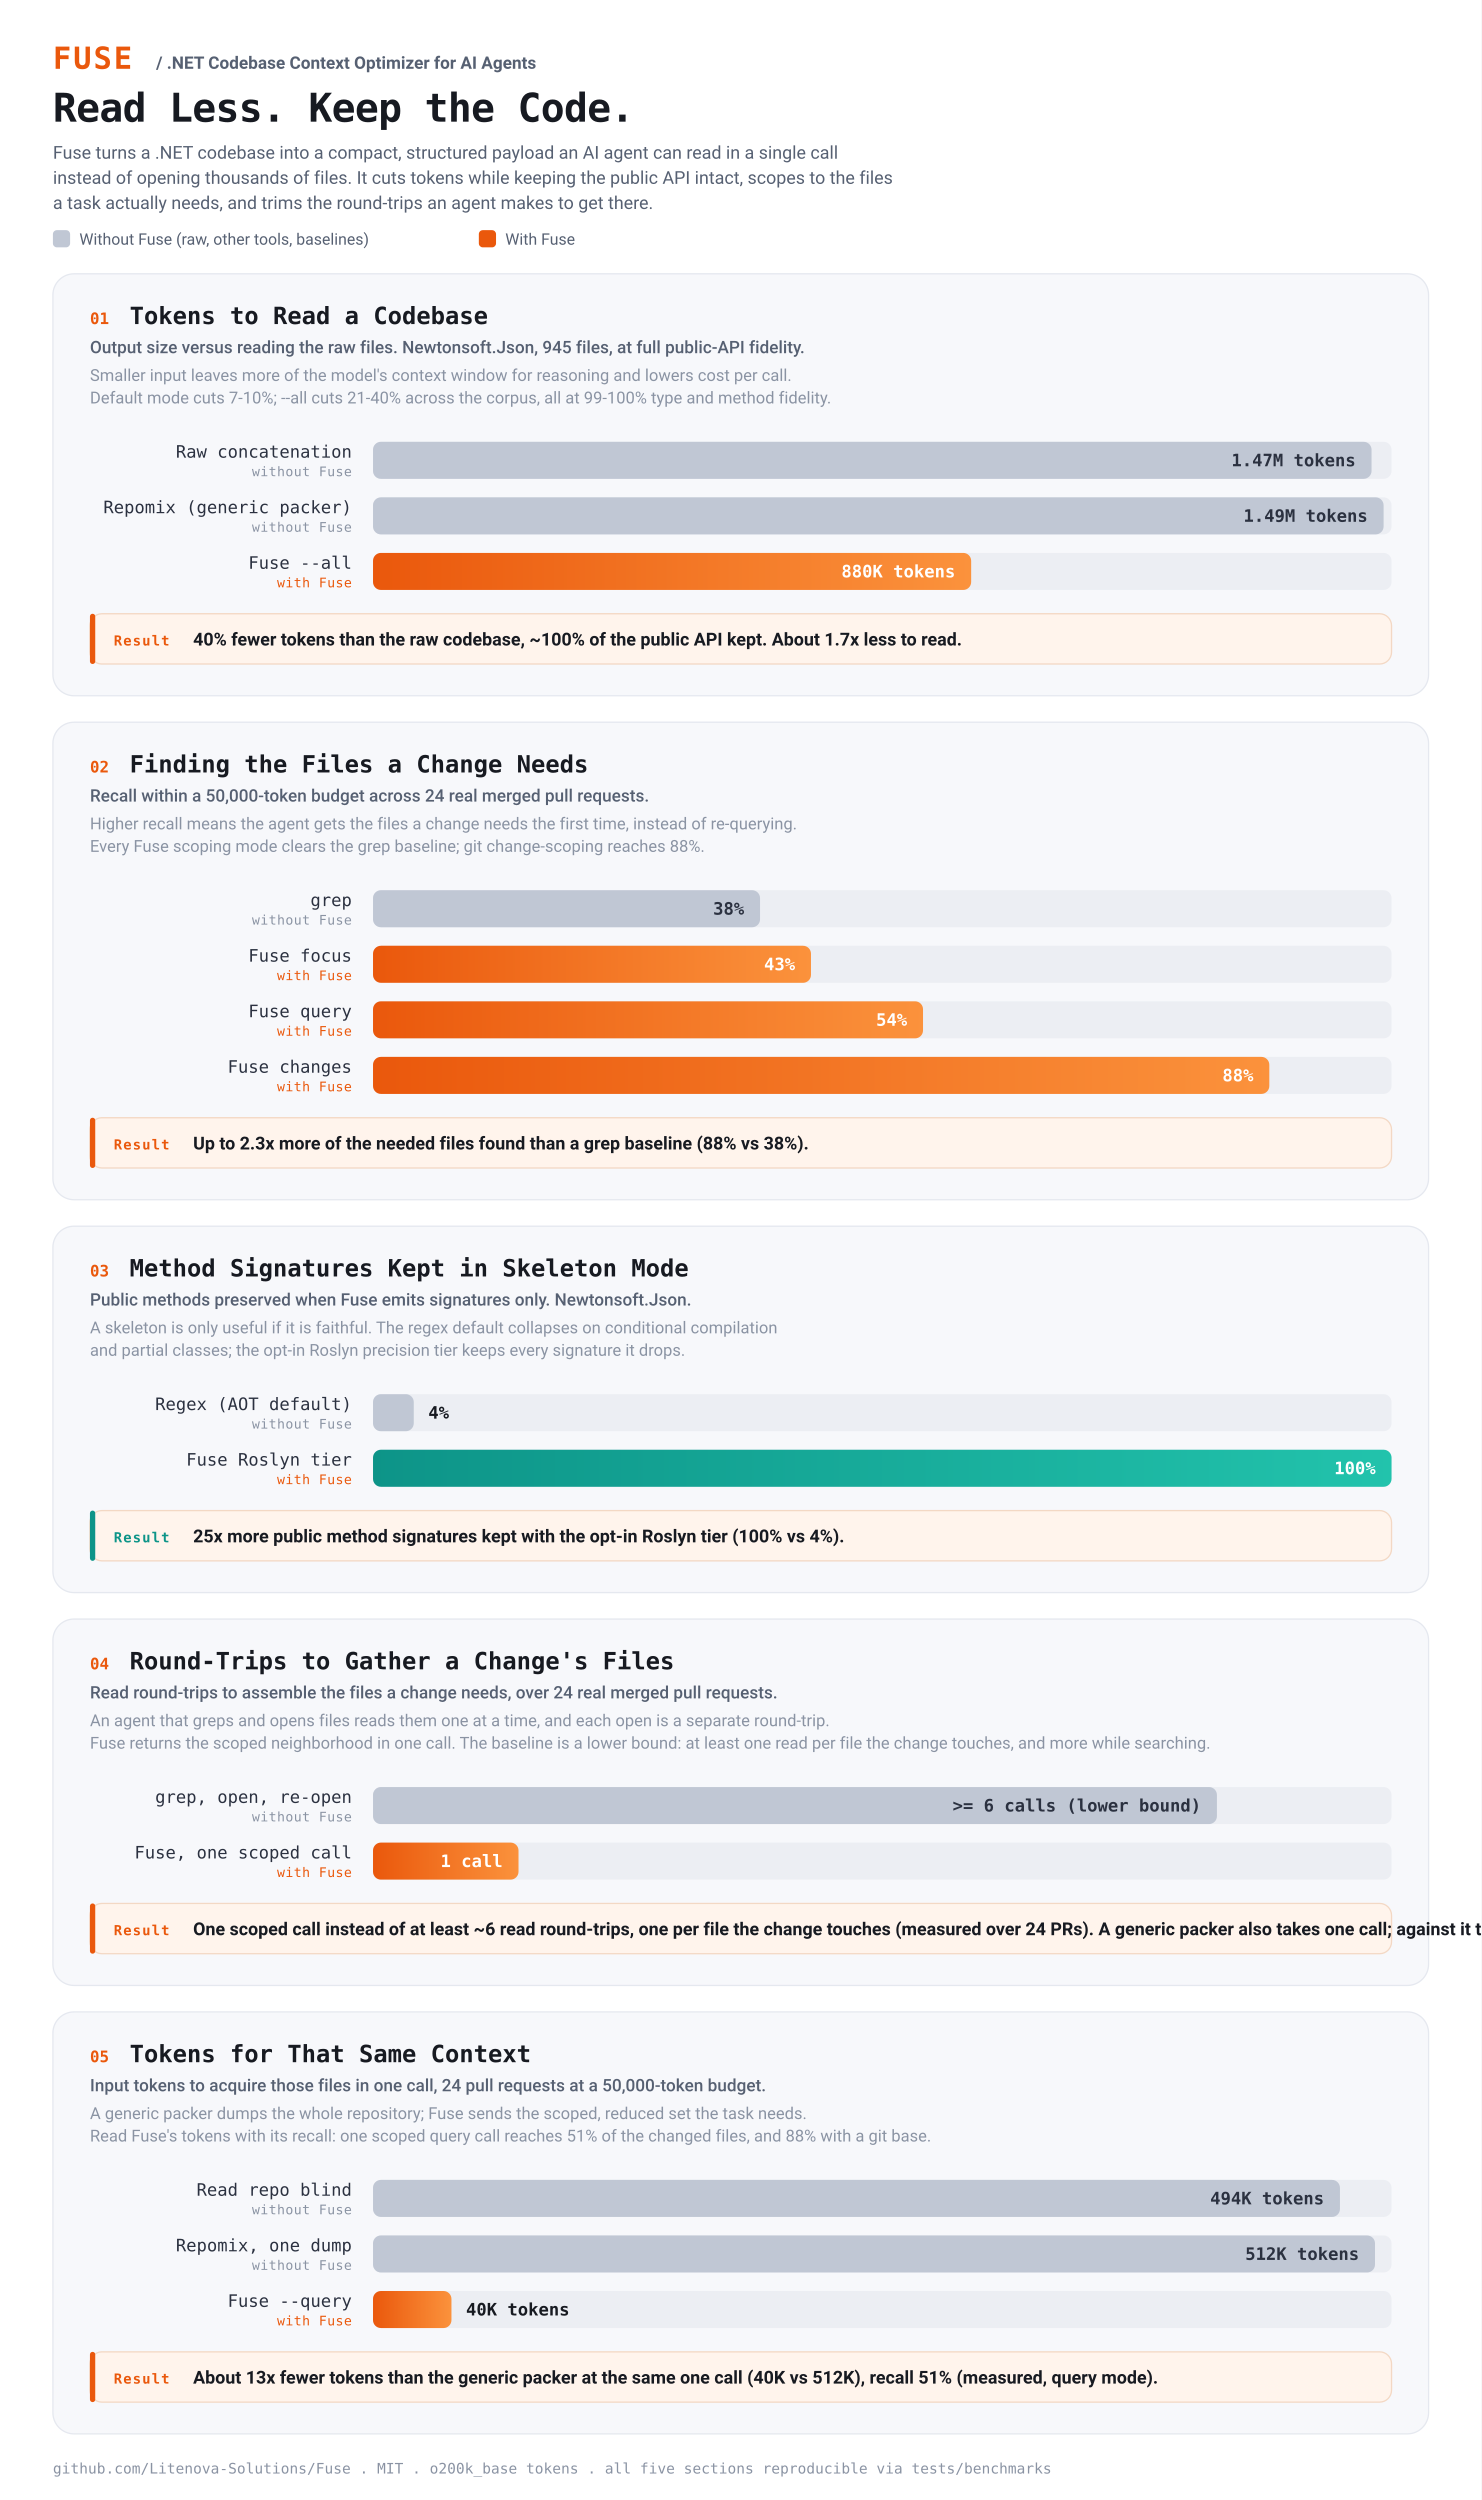
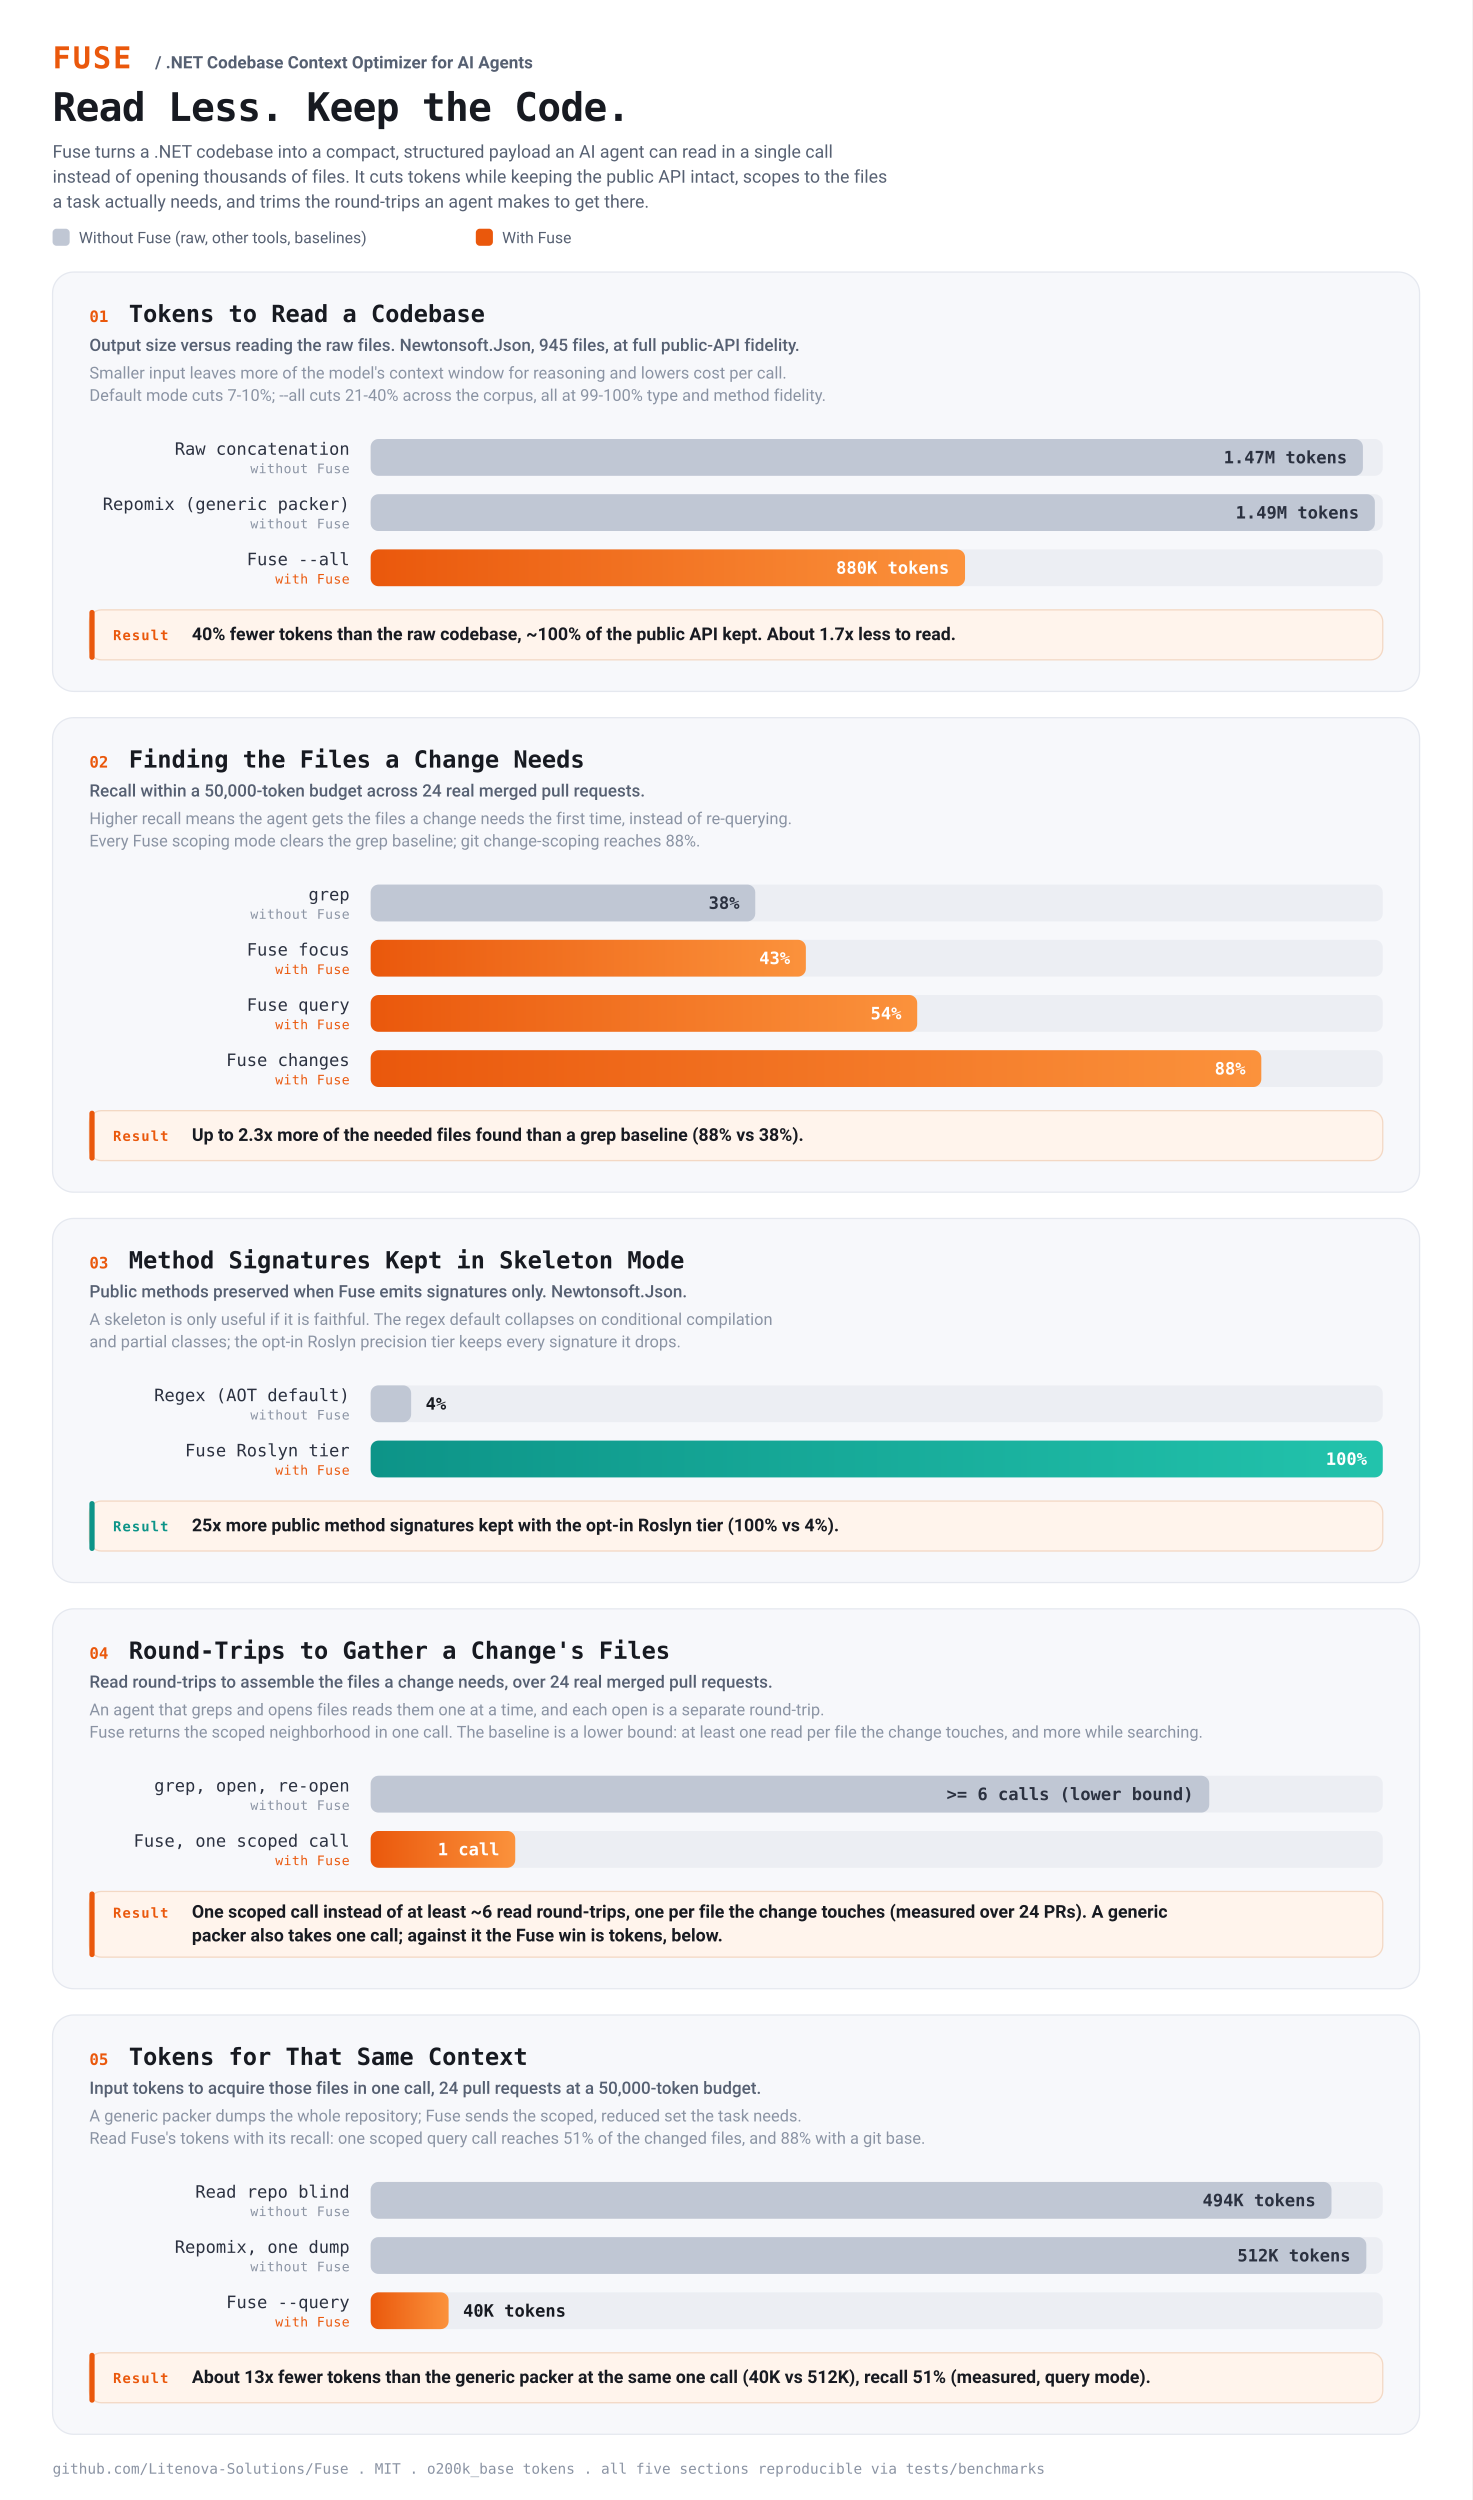
- <svg xmlns="http://www.w3.org/2000/svg" width="1120" height="1890" viewBox="0 0 1120 1890" font-family="system-ui,-apple-system,'Segoe UI',Roboto,sans-serif">
-   <rect x="0" y="0" width="1120" height="1890" fill="#ffffff" />
+ <svg xmlns="http://www.w3.org/2000/svg" width="1120" height="1902" viewBox="0 0 1120 1902" font-family="system-ui,-apple-system,'Segoe UI',Roboto,sans-serif">
+   <rect x="0" y="0" width="1120" height="1902" fill="#ffffff" />
  <text x="40.0" y="52.0" font-family="ui-monospace,'Cascadia Code','SF Mono','JetBrains Mono',Consolas,monospace" font-size="23" fill="#ea580c" text-anchor="start" font-weight="800" letter-spacing="1.5">FUSE</text>
  <text x="118.0" y="52.0" font-family="system-ui,-apple-system,'Segoe UI',Roboto,sans-serif" font-size="13" fill="#566072" text-anchor="start" font-weight="600">/  .NET Codebase Context Optimizer for AI Agents</text>
  <text x="40.0" y="92.0" font-family="ui-monospace,'Cascadia Code','SF Mono','JetBrains Mono',Consolas,monospace" font-size="30" fill="#171a21" text-anchor="start" font-weight="800" letter-spacing="-0.5">Read Less. Keep the Code.</text>
  <text x="40.0" y="120.0" font-family="system-ui,-apple-system,'Segoe UI',Roboto,sans-serif" font-size="13.5" fill="#566072" text-anchor="start" font-weight="400">Fuse turns a .NET codebase into a compact, structured payload an AI agent can read in a single call</text>
  <text x="40.0" y="139.0" font-family="system-ui,-apple-system,'Segoe UI',Roboto,sans-serif" font-size="13.5" fill="#566072" text-anchor="start" font-weight="400">instead of opening thousands of files. It cuts tokens while keeping the public API intact, scopes to the files</text>
  <text x="40.0" y="158.0" font-family="system-ui,-apple-system,'Segoe UI',Roboto,sans-serif" font-size="13.5" fill="#566072" text-anchor="start" font-weight="400">a task actually needs, and trims the round-trips an agent makes to get there.</text>
  <rect x="40.0" y="174.0" width="13.0" height="13.0" rx="3" fill="#c0c7d4" />
  <text x="60.0" y="185.0" font-family="system-ui,-apple-system,'Segoe UI',Roboto,sans-serif" font-size="12" fill="#566072" text-anchor="start" font-weight="400">Without Fuse (raw, other tools, baselines)</text>
  <rect x="362.0" y="174.0" width="13.0" height="13.0" rx="3" fill="#ea580c" />
  <text x="382.0" y="185.0" font-family="system-ui,-apple-system,'Segoe UI',Roboto,sans-serif" font-size="12" fill="#566072" text-anchor="start" font-weight="400">With Fuse</text>
  <rect x="40.0" y="207.0" width="1040.0" height="319.0" rx="16" stroke="#e5e8ef" stroke-width="1" fill="#f7f8fb" />
  <text x="68.0" y="245.0" font-family="ui-monospace,'Cascadia Code','SF Mono','JetBrains Mono',Consolas,monospace" font-size="12" fill="#ea580c" text-anchor="start" font-weight="700">01</text>
  <text x="98.0" y="245.0" font-family="ui-monospace,'Cascadia Code','SF Mono','JetBrains Mono',Consolas,monospace" font-size="18" fill="#171a21" text-anchor="start" font-weight="700">Tokens to Read a Codebase</text>
  <text x="68.0" y="267.0" font-family="system-ui,-apple-system,'Segoe UI',Roboto,sans-serif" font-size="13" fill="#566072" text-anchor="start" font-weight="500">Output size versus reading the raw files. Newtonsoft.Json, 945 files, at full public-API fidelity.</text>
  <text x="68.0" y="288.0" font-family="system-ui,-apple-system,'Segoe UI',Roboto,sans-serif" font-size="12.5" fill="#8a93a3" text-anchor="start" font-weight="400">Smaller input leaves more of the model's context window for reasoning and lowers cost per call.</text>
  <text x="68.0" y="305.0" font-family="system-ui,-apple-system,'Segoe UI',Roboto,sans-serif" font-size="12.5" fill="#8a93a3" text-anchor="start" font-weight="400">Default mode cuts 7-10%; --all cuts 21-40% across the corpus, all at 99-100% type and method fidelity.</text>
  <text x="266.0" y="346.0" font-family="ui-monospace,'Cascadia Code','SF Mono','JetBrains Mono',Consolas,monospace" font-size="13" fill="#2b3140" text-anchor="end" font-weight="500">Raw concatenation</text>
  <text x="266.0" y="360.0" font-family="ui-monospace,'Cascadia Code','SF Mono','JetBrains Mono',Consolas,monospace" font-size="10" fill="#8a93a3" text-anchor="end" font-weight="400" letter-spacing="0.03em">without Fuse</text>
  <rect x="282.0" y="334.0" width="770.0" height="28.0" rx="6" fill="#eceef3" />
  <rect x="282.0" y="334.0" width="754.9" height="28.0" rx="6" fill="#c0c7d4" />
  <text x="1024.9" y="352.5" font-family="ui-monospace,'Cascadia Code','SF Mono','JetBrains Mono',Consolas,monospace" font-size="13" fill="#2b3140" text-anchor="end" font-weight="700">1.47M tokens</text>
  <text x="266.0" y="388.0" font-family="ui-monospace,'Cascadia Code','SF Mono','JetBrains Mono',Consolas,monospace" font-size="13" fill="#2b3140" text-anchor="end" font-weight="500">Repomix (generic packer)</text>
  <text x="266.0" y="402.0" font-family="ui-monospace,'Cascadia Code','SF Mono','JetBrains Mono',Consolas,monospace" font-size="10" fill="#8a93a3" text-anchor="end" font-weight="400" letter-spacing="0.03em">without Fuse</text>
  <rect x="282.0" y="376.0" width="770.0" height="28.0" rx="6" fill="#eceef3" />
  <rect x="282.0" y="376.0" width="764.0" height="28.0" rx="6" fill="#c0c7d4" />
  <text x="1034.0" y="394.5" font-family="ui-monospace,'Cascadia Code','SF Mono','JetBrains Mono',Consolas,monospace" font-size="13" fill="#2b3140" text-anchor="end" font-weight="700">1.49M tokens</text>
  <text x="266.0" y="430.0" font-family="ui-monospace,'Cascadia Code','SF Mono','JetBrains Mono',Consolas,monospace" font-size="13" fill="#2b3140" text-anchor="end" font-weight="500">Fuse --all</text>
  <text x="266.0" y="444.0" font-family="ui-monospace,'Cascadia Code','SF Mono','JetBrains Mono',Consolas,monospace" font-size="10" fill="#ea580c" text-anchor="end" font-weight="400" letter-spacing="0.03em">with Fuse</text>
  <rect x="282.0" y="418.0" width="770.0" height="28.0" rx="6" fill="#eceef3" />
  <linearGradient id="g1" x1="0" y1="0" x2="1" y2="0">
    <stop offset="0" stop-color="#ea580c" />
    <stop offset="1" stop-color="#fb923c" />
  </linearGradient>
  <rect x="282.0" y="418.0" width="452.2" height="28.0" rx="6" fill="url(#g1)" />
  <text x="722.2" y="436.5" font-family="ui-monospace,'Cascadia Code','SF Mono','JetBrains Mono',Consolas,monospace" font-size="13" fill="#ffffff" text-anchor="end" font-weight="700">880K tokens</text>
  <rect x="68.0" y="464.0" width="984.0" height="38.0" rx="9" stroke="#f3d8c4" stroke-width="1" fill="#fff4ec" />
  <rect x="68.0" y="464.0" width="4.0" height="38.0" rx="2" fill="#ea580c" />
-   <text x="86.0" y="488.0" font-family="ui-monospace,'Cascadia Code','SF Mono','JetBrains Mono',Consolas,monospace" font-size="10.5" fill="#ea580c" text-anchor="start" font-weight="700" letter-spacing="0.08em">Result</text>
-   <text x="146.0" y="488.0" font-family="system-ui,-apple-system,'Segoe UI',Roboto,sans-serif" font-size="13.5" fill="#171a21" text-anchor="start" font-weight="600">40% fewer tokens than the raw codebase, ~100% of the public API kept. About 1.7x less to read.</text>
+   <text x="86.0" y="487.0" font-family="ui-monospace,'Cascadia Code','SF Mono','JetBrains Mono',Consolas,monospace" font-size="10.5" fill="#ea580c" text-anchor="start" font-weight="700" letter-spacing="0.08em">Result</text>
+   <text x="146.0" y="487.0" font-family="system-ui,-apple-system,'Segoe UI',Roboto,sans-serif" font-size="13.5" fill="#171a21" text-anchor="start" font-weight="600">40% fewer tokens than the raw codebase, ~100% of the public API kept. About 1.7x less to read.</text>
  <rect x="40.0" y="546.0" width="1040.0" height="361.0" rx="16" stroke="#e5e8ef" stroke-width="1" fill="#f7f8fb" />
  <text x="68.0" y="584.0" font-family="ui-monospace,'Cascadia Code','SF Mono','JetBrains Mono',Consolas,monospace" font-size="12" fill="#ea580c" text-anchor="start" font-weight="700">02</text>
  <text x="98.0" y="584.0" font-family="ui-monospace,'Cascadia Code','SF Mono','JetBrains Mono',Consolas,monospace" font-size="18" fill="#171a21" text-anchor="start" font-weight="700">Finding the Files a Change Needs</text>
  <text x="68.0" y="606.0" font-family="system-ui,-apple-system,'Segoe UI',Roboto,sans-serif" font-size="13" fill="#566072" text-anchor="start" font-weight="500">Recall within a 50,000-token budget across 24 real merged pull requests.</text>
  <text x="68.0" y="627.0" font-family="system-ui,-apple-system,'Segoe UI',Roboto,sans-serif" font-size="12.5" fill="#8a93a3" text-anchor="start" font-weight="400">Higher recall means the agent gets the files a change needs the first time, instead of re-querying.</text>
  <text x="68.0" y="644.0" font-family="system-ui,-apple-system,'Segoe UI',Roboto,sans-serif" font-size="12.5" fill="#8a93a3" text-anchor="start" font-weight="400">Every Fuse scoping mode clears the grep baseline; git change-scoping reaches 88%.</text>
  <text x="266.0" y="685.0" font-family="ui-monospace,'Cascadia Code','SF Mono','JetBrains Mono',Consolas,monospace" font-size="13" fill="#2b3140" text-anchor="end" font-weight="500">grep</text>
  <text x="266.0" y="699.0" font-family="ui-monospace,'Cascadia Code','SF Mono','JetBrains Mono',Consolas,monospace" font-size="10" fill="#8a93a3" text-anchor="end" font-weight="400" letter-spacing="0.03em">without Fuse</text>
  <rect x="282.0" y="673.0" width="770.0" height="28.0" rx="6" fill="#eceef3" />
  <rect x="282.0" y="673.0" width="292.6" height="28.0" rx="6" fill="#c0c7d4" />
  <text x="562.6" y="691.5" font-family="ui-monospace,'Cascadia Code','SF Mono','JetBrains Mono',Consolas,monospace" font-size="13" fill="#2b3140" text-anchor="end" font-weight="700">38%</text>
  <text x="266.0" y="727.0" font-family="ui-monospace,'Cascadia Code','SF Mono','JetBrains Mono',Consolas,monospace" font-size="13" fill="#2b3140" text-anchor="end" font-weight="500">Fuse focus</text>
  <text x="266.0" y="741.0" font-family="ui-monospace,'Cascadia Code','SF Mono','JetBrains Mono',Consolas,monospace" font-size="10" fill="#ea580c" text-anchor="end" font-weight="400" letter-spacing="0.03em">with Fuse</text>
  <rect x="282.0" y="715.0" width="770.0" height="28.0" rx="6" fill="#eceef3" />
  <linearGradient id="g2" x1="0" y1="0" x2="1" y2="0">
    <stop offset="0" stop-color="#ea580c" />
    <stop offset="1" stop-color="#fb923c" />
  </linearGradient>
  <rect x="282.0" y="715.0" width="331.1" height="28.0" rx="6" fill="url(#g2)" />
  <text x="601.1" y="733.5" font-family="ui-monospace,'Cascadia Code','SF Mono','JetBrains Mono',Consolas,monospace" font-size="13" fill="#ffffff" text-anchor="end" font-weight="700">43%</text>
  <text x="266.0" y="769.0" font-family="ui-monospace,'Cascadia Code','SF Mono','JetBrains Mono',Consolas,monospace" font-size="13" fill="#2b3140" text-anchor="end" font-weight="500">Fuse query</text>
  <text x="266.0" y="783.0" font-family="ui-monospace,'Cascadia Code','SF Mono','JetBrains Mono',Consolas,monospace" font-size="10" fill="#ea580c" text-anchor="end" font-weight="400" letter-spacing="0.03em">with Fuse</text>
  <rect x="282.0" y="757.0" width="770.0" height="28.0" rx="6" fill="#eceef3" />
  <linearGradient id="g3" x1="0" y1="0" x2="1" y2="0">
    <stop offset="0" stop-color="#ea580c" />
    <stop offset="1" stop-color="#fb923c" />
  </linearGradient>
  <rect x="282.0" y="757.0" width="415.8" height="28.0" rx="6" fill="url(#g3)" />
  <text x="685.8" y="775.5" font-family="ui-monospace,'Cascadia Code','SF Mono','JetBrains Mono',Consolas,monospace" font-size="13" fill="#ffffff" text-anchor="end" font-weight="700">54%</text>
  <text x="266.0" y="811.0" font-family="ui-monospace,'Cascadia Code','SF Mono','JetBrains Mono',Consolas,monospace" font-size="13" fill="#2b3140" text-anchor="end" font-weight="500">Fuse changes</text>
  <text x="266.0" y="825.0" font-family="ui-monospace,'Cascadia Code','SF Mono','JetBrains Mono',Consolas,monospace" font-size="10" fill="#ea580c" text-anchor="end" font-weight="400" letter-spacing="0.03em">with Fuse</text>
  <rect x="282.0" y="799.0" width="770.0" height="28.0" rx="6" fill="#eceef3" />
  <linearGradient id="g4" x1="0" y1="0" x2="1" y2="0">
    <stop offset="0" stop-color="#ea580c" />
    <stop offset="1" stop-color="#fb923c" />
  </linearGradient>
  <rect x="282.0" y="799.0" width="677.6" height="28.0" rx="6" fill="url(#g4)" />
  <text x="947.6" y="817.5" font-family="ui-monospace,'Cascadia Code','SF Mono','JetBrains Mono',Consolas,monospace" font-size="13" fill="#ffffff" text-anchor="end" font-weight="700">88%</text>
  <rect x="68.0" y="845.0" width="984.0" height="38.0" rx="9" stroke="#f3d8c4" stroke-width="1" fill="#fff4ec" />
  <rect x="68.0" y="845.0" width="4.0" height="38.0" rx="2" fill="#ea580c" />
-   <text x="86.0" y="869.0" font-family="ui-monospace,'Cascadia Code','SF Mono','JetBrains Mono',Consolas,monospace" font-size="10.5" fill="#ea580c" text-anchor="start" font-weight="700" letter-spacing="0.08em">Result</text>
-   <text x="146.0" y="869.0" font-family="system-ui,-apple-system,'Segoe UI',Roboto,sans-serif" font-size="13.5" fill="#171a21" text-anchor="start" font-weight="600">Up to 2.3x more of the needed files found than a grep baseline (88% vs 38%).</text>
+   <text x="86.0" y="868.0" font-family="ui-monospace,'Cascadia Code','SF Mono','JetBrains Mono',Consolas,monospace" font-size="10.5" fill="#ea580c" text-anchor="start" font-weight="700" letter-spacing="0.08em">Result</text>
+   <text x="146.0" y="868.0" font-family="system-ui,-apple-system,'Segoe UI',Roboto,sans-serif" font-size="13.5" fill="#171a21" text-anchor="start" font-weight="600">Up to 2.3x more of the needed files found than a grep baseline (88% vs 38%).</text>
  <rect x="40.0" y="927.0" width="1040.0" height="277.0" rx="16" stroke="#e5e8ef" stroke-width="1" fill="#f7f8fb" />
  <text x="68.0" y="965.0" font-family="ui-monospace,'Cascadia Code','SF Mono','JetBrains Mono',Consolas,monospace" font-size="12" fill="#ea580c" text-anchor="start" font-weight="700">03</text>
  <text x="98.0" y="965.0" font-family="ui-monospace,'Cascadia Code','SF Mono','JetBrains Mono',Consolas,monospace" font-size="18" fill="#171a21" text-anchor="start" font-weight="700">Method Signatures Kept in Skeleton Mode</text>
  <text x="68.0" y="987.0" font-family="system-ui,-apple-system,'Segoe UI',Roboto,sans-serif" font-size="13" fill="#566072" text-anchor="start" font-weight="500">Public methods preserved when Fuse emits signatures only. Newtonsoft.Json.</text>
  <text x="68.0" y="1008.0" font-family="system-ui,-apple-system,'Segoe UI',Roboto,sans-serif" font-size="12.5" fill="#8a93a3" text-anchor="start" font-weight="400">A skeleton is only useful if it is faithful. The regex default collapses on conditional compilation</text>
  <text x="68.0" y="1025.0" font-family="system-ui,-apple-system,'Segoe UI',Roboto,sans-serif" font-size="12.5" fill="#8a93a3" text-anchor="start" font-weight="400">and partial classes; the opt-in Roslyn precision tier keeps every signature it drops.</text>
  <text x="266.0" y="1066.0" font-family="ui-monospace,'Cascadia Code','SF Mono','JetBrains Mono',Consolas,monospace" font-size="13" fill="#2b3140" text-anchor="end" font-weight="500">Regex (AOT default)</text>
  <text x="266.0" y="1080.0" font-family="ui-monospace,'Cascadia Code','SF Mono','JetBrains Mono',Consolas,monospace" font-size="10" fill="#8a93a3" text-anchor="end" font-weight="400" letter-spacing="0.03em">without Fuse</text>
  <rect x="282.0" y="1054.0" width="770.0" height="28.0" rx="6" fill="#eceef3" />
  <rect x="282.0" y="1054.0" width="30.8" height="28.0" rx="6" fill="#c0c7d4" />
  <text x="323.8" y="1072.5" font-family="ui-monospace,'Cascadia Code','SF Mono','JetBrains Mono',Consolas,monospace" font-size="13" fill="#171a21" text-anchor="start" font-weight="700">4%</text>
  <text x="266.0" y="1108.0" font-family="ui-monospace,'Cascadia Code','SF Mono','JetBrains Mono',Consolas,monospace" font-size="13" fill="#2b3140" text-anchor="end" font-weight="500">Fuse Roslyn tier</text>
  <text x="266.0" y="1122.0" font-family="ui-monospace,'Cascadia Code','SF Mono','JetBrains Mono',Consolas,monospace" font-size="10" fill="#ea580c" text-anchor="end" font-weight="400" letter-spacing="0.03em">with Fuse</text>
  <rect x="282.0" y="1096.0" width="770.0" height="28.0" rx="6" fill="#eceef3" />
  <linearGradient id="g5" x1="0" y1="0" x2="1" y2="0">
    <stop offset="0" stop-color="#0d9488" />
    <stop offset="1" stop-color="#22c3ac" />
  </linearGradient>
  <rect x="282.0" y="1096.0" width="770.0" height="28.0" rx="6" fill="url(#g5)" />
  <text x="1040.0" y="1114.5" font-family="ui-monospace,'Cascadia Code','SF Mono','JetBrains Mono',Consolas,monospace" font-size="13" fill="#ffffff" text-anchor="end" font-weight="700">100%</text>
  <rect x="68.0" y="1142.0" width="984.0" height="38.0" rx="9" stroke="#f3d8c4" stroke-width="1" fill="#fff4ec" />
  <rect x="68.0" y="1142.0" width="4.0" height="38.0" rx="2" fill="#0d9488" />
-   <text x="86.0" y="1166.0" font-family="ui-monospace,'Cascadia Code','SF Mono','JetBrains Mono',Consolas,monospace" font-size="10.5" fill="#0d9488" text-anchor="start" font-weight="700" letter-spacing="0.08em">Result</text>
-   <text x="146.0" y="1166.0" font-family="system-ui,-apple-system,'Segoe UI',Roboto,sans-serif" font-size="13.5" fill="#171a21" text-anchor="start" font-weight="600">25x more public method signatures kept with the opt-in Roslyn tier (100% vs 4%).</text>
-   <rect x="40.0" y="1224.0" width="1040.0" height="277.0" rx="16" stroke="#e5e8ef" stroke-width="1" fill="#f7f8fb" />
+   <text x="86.0" y="1165.0" font-family="ui-monospace,'Cascadia Code','SF Mono','JetBrains Mono',Consolas,monospace" font-size="10.5" fill="#0d9488" text-anchor="start" font-weight="700" letter-spacing="0.08em">Result</text>
+   <text x="146.0" y="1165.0" font-family="system-ui,-apple-system,'Segoe UI',Roboto,sans-serif" font-size="13.5" fill="#171a21" text-anchor="start" font-weight="600">25x more public method signatures kept with the opt-in Roslyn tier (100% vs 4%).</text>
+   <rect x="40.0" y="1224.0" width="1040.0" height="289.0" rx="16" stroke="#e5e8ef" stroke-width="1" fill="#f7f8fb" />
  <text x="68.0" y="1262.0" font-family="ui-monospace,'Cascadia Code','SF Mono','JetBrains Mono',Consolas,monospace" font-size="12" fill="#ea580c" text-anchor="start" font-weight="700">04</text>
  <text x="98.0" y="1262.0" font-family="ui-monospace,'Cascadia Code','SF Mono','JetBrains Mono',Consolas,monospace" font-size="18" fill="#171a21" text-anchor="start" font-weight="700">Round-Trips to Gather a Change's Files</text>
  <text x="68.0" y="1284.0" font-family="system-ui,-apple-system,'Segoe UI',Roboto,sans-serif" font-size="13" fill="#566072" text-anchor="start" font-weight="500">Read round-trips to assemble the files a change needs, over 24 real merged pull requests.</text>
  <text x="68.0" y="1305.0" font-family="system-ui,-apple-system,'Segoe UI',Roboto,sans-serif" font-size="12.5" fill="#8a93a3" text-anchor="start" font-weight="400">An agent that greps and opens files reads them one at a time, and each open is a separate round-trip.</text>
  <text x="68.0" y="1322.0" font-family="system-ui,-apple-system,'Segoe UI',Roboto,sans-serif" font-size="12.5" fill="#8a93a3" text-anchor="start" font-weight="400">Fuse returns the scoped neighborhood in one call. The baseline is a lower bound: at least one read per file the change touches, and more while searching.</text>
  <text x="266.0" y="1363.0" font-family="ui-monospace,'Cascadia Code','SF Mono','JetBrains Mono',Consolas,monospace" font-size="13" fill="#2b3140" text-anchor="end" font-weight="500">grep, open, re-open</text>
  <text x="266.0" y="1377.0" font-family="ui-monospace,'Cascadia Code','SF Mono','JetBrains Mono',Consolas,monospace" font-size="10" fill="#8a93a3" text-anchor="end" font-weight="400" letter-spacing="0.03em">without Fuse</text>
  <rect x="282.0" y="1351.0" width="770.0" height="28.0" rx="6" fill="#eceef3" />
  <rect x="282.0" y="1351.0" width="638.0" height="28.0" rx="6" fill="#c0c7d4" />
  <text x="908.0" y="1369.5" font-family="ui-monospace,'Cascadia Code','SF Mono','JetBrains Mono',Consolas,monospace" font-size="13" fill="#2b3140" text-anchor="end" font-weight="700">&gt;= 6 calls (lower bound)</text>
  <text x="266.0" y="1405.0" font-family="ui-monospace,'Cascadia Code','SF Mono','JetBrains Mono',Consolas,monospace" font-size="13" fill="#2b3140" text-anchor="end" font-weight="500">Fuse, one scoped call</text>
  <text x="266.0" y="1419.0" font-family="ui-monospace,'Cascadia Code','SF Mono','JetBrains Mono',Consolas,monospace" font-size="10" fill="#ea580c" text-anchor="end" font-weight="400" letter-spacing="0.03em">with Fuse</text>
  <rect x="282.0" y="1393.0" width="770.0" height="28.0" rx="6" fill="#eceef3" />
  <linearGradient id="g6" x1="0" y1="0" x2="1" y2="0">
    <stop offset="0" stop-color="#ea580c" />
    <stop offset="1" stop-color="#fb923c" />
  </linearGradient>
  <rect x="282.0" y="1393.0" width="110.0" height="28.0" rx="6" fill="url(#g6)" />
  <text x="380.0" y="1411.5" font-family="ui-monospace,'Cascadia Code','SF Mono','JetBrains Mono',Consolas,monospace" font-size="13" fill="#ffffff" text-anchor="end" font-weight="700">1 call</text>
-   <rect x="68.0" y="1439.0" width="984.0" height="38.0" rx="9" stroke="#f3d8c4" stroke-width="1" fill="#fff4ec" />
-   <rect x="68.0" y="1439.0" width="4.0" height="38.0" rx="2" fill="#ea580c" />
-   <text x="86.0" y="1463.0" font-family="ui-monospace,'Cascadia Code','SF Mono','JetBrains Mono',Consolas,monospace" font-size="10.5" fill="#ea580c" text-anchor="start" font-weight="700" letter-spacing="0.08em">Result</text>
-   <text x="146.0" y="1463.0" font-family="system-ui,-apple-system,'Segoe UI',Roboto,sans-serif" font-size="13.5" fill="#171a21" text-anchor="start" font-weight="600">One scoped call instead of at least ~6 read round-trips, one per file the change touches (measured over 24 PRs). A generic packer also takes one call; against it the Fuse win is tokens, below.</text>
-   <rect x="40.0" y="1521.0" width="1040.0" height="319.0" rx="16" stroke="#e5e8ef" stroke-width="1" fill="#f7f8fb" />
-   <text x="68.0" y="1559.0" font-family="ui-monospace,'Cascadia Code','SF Mono','JetBrains Mono',Consolas,monospace" font-size="12" fill="#ea580c" text-anchor="start" font-weight="700">05</text>
-   <text x="98.0" y="1559.0" font-family="ui-monospace,'Cascadia Code','SF Mono','JetBrains Mono',Consolas,monospace" font-size="18" fill="#171a21" text-anchor="start" font-weight="700">Tokens for That Same Context</text>
-   <text x="68.0" y="1581.0" font-family="system-ui,-apple-system,'Segoe UI',Roboto,sans-serif" font-size="13" fill="#566072" text-anchor="start" font-weight="500">Input tokens to acquire those files in one call, 24 pull requests at a 50,000-token budget.</text>
-   <text x="68.0" y="1602.0" font-family="system-ui,-apple-system,'Segoe UI',Roboto,sans-serif" font-size="12.5" fill="#8a93a3" text-anchor="start" font-weight="400">A generic packer dumps the whole repository; Fuse sends the scoped, reduced set the task needs.</text>
-   <text x="68.0" y="1619.0" font-family="system-ui,-apple-system,'Segoe UI',Roboto,sans-serif" font-size="12.5" fill="#8a93a3" text-anchor="start" font-weight="400">Read Fuse's tokens with its recall: one scoped query call reaches 51% of the changed files, and 88% with a git base.</text>
-   <text x="266.0" y="1660.0" font-family="ui-monospace,'Cascadia Code','SF Mono','JetBrains Mono',Consolas,monospace" font-size="13" fill="#2b3140" text-anchor="end" font-weight="500">Read repo blind</text>
-   <text x="266.0" y="1674.0" font-family="ui-monospace,'Cascadia Code','SF Mono','JetBrains Mono',Consolas,monospace" font-size="10" fill="#8a93a3" text-anchor="end" font-weight="400" letter-spacing="0.03em">without Fuse</text>
-   <rect x="282.0" y="1648.0" width="770.0" height="28.0" rx="6" fill="#eceef3" />
-   <rect x="282.0" y="1648.0" width="731.0" height="28.0" rx="6" fill="#c0c7d4" />
-   <text x="1001.0" y="1666.5" font-family="ui-monospace,'Cascadia Code','SF Mono','JetBrains Mono',Consolas,monospace" font-size="13" fill="#2b3140" text-anchor="end" font-weight="700">494K tokens</text>
-   <text x="266.0" y="1702.0" font-family="ui-monospace,'Cascadia Code','SF Mono','JetBrains Mono',Consolas,monospace" font-size="13" fill="#2b3140" text-anchor="end" font-weight="500">Repomix, one dump</text>
-   <text x="266.0" y="1716.0" font-family="ui-monospace,'Cascadia Code','SF Mono','JetBrains Mono',Consolas,monospace" font-size="10" fill="#8a93a3" text-anchor="end" font-weight="400" letter-spacing="0.03em">without Fuse</text>
-   <rect x="282.0" y="1690.0" width="770.0" height="28.0" rx="6" fill="#eceef3" />
-   <rect x="282.0" y="1690.0" width="757.5" height="28.0" rx="6" fill="#c0c7d4" />
-   <text x="1027.5" y="1708.5" font-family="ui-monospace,'Cascadia Code','SF Mono','JetBrains Mono',Consolas,monospace" font-size="13" fill="#2b3140" text-anchor="end" font-weight="700">512K tokens</text>
-   <text x="266.0" y="1744.0" font-family="ui-monospace,'Cascadia Code','SF Mono','JetBrains Mono',Consolas,monospace" font-size="13" fill="#2b3140" text-anchor="end" font-weight="500">Fuse --query</text>
-   <text x="266.0" y="1758.0" font-family="ui-monospace,'Cascadia Code','SF Mono','JetBrains Mono',Consolas,monospace" font-size="10" fill="#ea580c" text-anchor="end" font-weight="400" letter-spacing="0.03em">with Fuse</text>
-   <rect x="282.0" y="1732.0" width="770.0" height="28.0" rx="6" fill="#eceef3" />
+   <rect x="68.0" y="1439.0" width="984.0" height="50.0" rx="9" stroke="#f3d8c4" stroke-width="1" fill="#fff4ec" />
+   <rect x="68.0" y="1439.0" width="4.0" height="50.0" rx="2" fill="#ea580c" />
+   <text x="86.0" y="1459.0" font-family="ui-monospace,'Cascadia Code','SF Mono','JetBrains Mono',Consolas,monospace" font-size="10.5" fill="#ea580c" text-anchor="start" font-weight="700" letter-spacing="0.08em">Result</text>
+   <text x="146.0" y="1459.0" font-family="system-ui,-apple-system,'Segoe UI',Roboto,sans-serif" font-size="13.5" fill="#171a21" text-anchor="start" font-weight="600">One scoped call instead of at least ~6 read round-trips, one per file the change touches (measured over 24 PRs). A generic</text>
+   <text x="146.0" y="1477.0" font-family="system-ui,-apple-system,'Segoe UI',Roboto,sans-serif" font-size="13.5" fill="#171a21" text-anchor="start" font-weight="600">packer also takes one call; against it the Fuse win is tokens, below.</text>
+   <rect x="40.0" y="1533.0" width="1040.0" height="319.0" rx="16" stroke="#e5e8ef" stroke-width="1" fill="#f7f8fb" />
+   <text x="68.0" y="1571.0" font-family="ui-monospace,'Cascadia Code','SF Mono','JetBrains Mono',Consolas,monospace" font-size="12" fill="#ea580c" text-anchor="start" font-weight="700">05</text>
+   <text x="98.0" y="1571.0" font-family="ui-monospace,'Cascadia Code','SF Mono','JetBrains Mono',Consolas,monospace" font-size="18" fill="#171a21" text-anchor="start" font-weight="700">Tokens for That Same Context</text>
+   <text x="68.0" y="1593.0" font-family="system-ui,-apple-system,'Segoe UI',Roboto,sans-serif" font-size="13" fill="#566072" text-anchor="start" font-weight="500">Input tokens to acquire those files in one call, 24 pull requests at a 50,000-token budget.</text>
+   <text x="68.0" y="1614.0" font-family="system-ui,-apple-system,'Segoe UI',Roboto,sans-serif" font-size="12.5" fill="#8a93a3" text-anchor="start" font-weight="400">A generic packer dumps the whole repository; Fuse sends the scoped, reduced set the task needs.</text>
+   <text x="68.0" y="1631.0" font-family="system-ui,-apple-system,'Segoe UI',Roboto,sans-serif" font-size="12.5" fill="#8a93a3" text-anchor="start" font-weight="400">Read Fuse's tokens with its recall: one scoped query call reaches 51% of the changed files, and 88% with a git base.</text>
+   <text x="266.0" y="1672.0" font-family="ui-monospace,'Cascadia Code','SF Mono','JetBrains Mono',Consolas,monospace" font-size="13" fill="#2b3140" text-anchor="end" font-weight="500">Read repo blind</text>
+   <text x="266.0" y="1686.0" font-family="ui-monospace,'Cascadia Code','SF Mono','JetBrains Mono',Consolas,monospace" font-size="10" fill="#8a93a3" text-anchor="end" font-weight="400" letter-spacing="0.03em">without Fuse</text>
+   <rect x="282.0" y="1660.0" width="770.0" height="28.0" rx="6" fill="#eceef3" />
+   <rect x="282.0" y="1660.0" width="731.0" height="28.0" rx="6" fill="#c0c7d4" />
+   <text x="1001.0" y="1678.5" font-family="ui-monospace,'Cascadia Code','SF Mono','JetBrains Mono',Consolas,monospace" font-size="13" fill="#2b3140" text-anchor="end" font-weight="700">494K tokens</text>
+   <text x="266.0" y="1714.0" font-family="ui-monospace,'Cascadia Code','SF Mono','JetBrains Mono',Consolas,monospace" font-size="13" fill="#2b3140" text-anchor="end" font-weight="500">Repomix, one dump</text>
+   <text x="266.0" y="1728.0" font-family="ui-monospace,'Cascadia Code','SF Mono','JetBrains Mono',Consolas,monospace" font-size="10" fill="#8a93a3" text-anchor="end" font-weight="400" letter-spacing="0.03em">without Fuse</text>
+   <rect x="282.0" y="1702.0" width="770.0" height="28.0" rx="6" fill="#eceef3" />
+   <rect x="282.0" y="1702.0" width="757.5" height="28.0" rx="6" fill="#c0c7d4" />
+   <text x="1027.5" y="1720.5" font-family="ui-monospace,'Cascadia Code','SF Mono','JetBrains Mono',Consolas,monospace" font-size="13" fill="#2b3140" text-anchor="end" font-weight="700">512K tokens</text>
+   <text x="266.0" y="1756.0" font-family="ui-monospace,'Cascadia Code','SF Mono','JetBrains Mono',Consolas,monospace" font-size="13" fill="#2b3140" text-anchor="end" font-weight="500">Fuse --query</text>
+   <text x="266.0" y="1770.0" font-family="ui-monospace,'Cascadia Code','SF Mono','JetBrains Mono',Consolas,monospace" font-size="10" fill="#ea580c" text-anchor="end" font-weight="400" letter-spacing="0.03em">with Fuse</text>
+   <rect x="282.0" y="1744.0" width="770.0" height="28.0" rx="6" fill="#eceef3" />
  <linearGradient id="g7" x1="0" y1="0" x2="1" y2="0">
    <stop offset="0" stop-color="#ea580c" />
    <stop offset="1" stop-color="#fb923c" />
  </linearGradient>
-   <rect x="282.0" y="1732.0" width="59.3" height="28.0" rx="6" fill="url(#g7)" />
-   <text x="352.3" y="1750.5" font-family="ui-monospace,'Cascadia Code','SF Mono','JetBrains Mono',Consolas,monospace" font-size="13" fill="#171a21" text-anchor="start" font-weight="700">40K tokens</text>
-   <rect x="68.0" y="1778.0" width="984.0" height="38.0" rx="9" stroke="#f3d8c4" stroke-width="1" fill="#fff4ec" />
-   <rect x="68.0" y="1778.0" width="4.0" height="38.0" rx="2" fill="#ea580c" />
-   <text x="86.0" y="1802.0" font-family="ui-monospace,'Cascadia Code','SF Mono','JetBrains Mono',Consolas,monospace" font-size="10.5" fill="#ea580c" text-anchor="start" font-weight="700" letter-spacing="0.08em">Result</text>
-   <text x="146.0" y="1802.0" font-family="system-ui,-apple-system,'Segoe UI',Roboto,sans-serif" font-size="13.5" fill="#171a21" text-anchor="start" font-weight="600">About 13x fewer tokens than the generic packer at the same one call (40K vs 512K), recall 51% (measured, query mode).</text>
-   <text x="40" y="1870" font-family="ui-monospace,'Cascadia Code','SF Mono','JetBrains Mono',Consolas,monospace" font-size="11" fill="#8a93a3">github.com/Litenova-Solutions/Fuse  .  MIT  .  o200k_base tokens  .  all five sections reproducible via tests/benchmarks</text>
+   <rect x="282.0" y="1744.0" width="59.3" height="28.0" rx="6" fill="url(#g7)" />
+   <text x="352.3" y="1762.5" font-family="ui-monospace,'Cascadia Code','SF Mono','JetBrains Mono',Consolas,monospace" font-size="13" fill="#171a21" text-anchor="start" font-weight="700">40K tokens</text>
+   <rect x="68.0" y="1790.0" width="984.0" height="38.0" rx="9" stroke="#f3d8c4" stroke-width="1" fill="#fff4ec" />
+   <rect x="68.0" y="1790.0" width="4.0" height="38.0" rx="2" fill="#ea580c" />
+   <text x="86.0" y="1813.0" font-family="ui-monospace,'Cascadia Code','SF Mono','JetBrains Mono',Consolas,monospace" font-size="10.5" fill="#ea580c" text-anchor="start" font-weight="700" letter-spacing="0.08em">Result</text>
+   <text x="146.0" y="1813.0" font-family="system-ui,-apple-system,'Segoe UI',Roboto,sans-serif" font-size="13.5" fill="#171a21" text-anchor="start" font-weight="600">About 13x fewer tokens than the generic packer at the same one call (40K vs 512K), recall 51% (measured, query mode).</text>
+   <text x="40" y="1882" font-family="ui-monospace,'Cascadia Code','SF Mono','JetBrains Mono',Consolas,monospace" font-size="11" fill="#8a93a3">github.com/Litenova-Solutions/Fuse  .  MIT  .  o200k_base tokens  .  all five sections reproducible via tests/benchmarks</text>
</svg>
